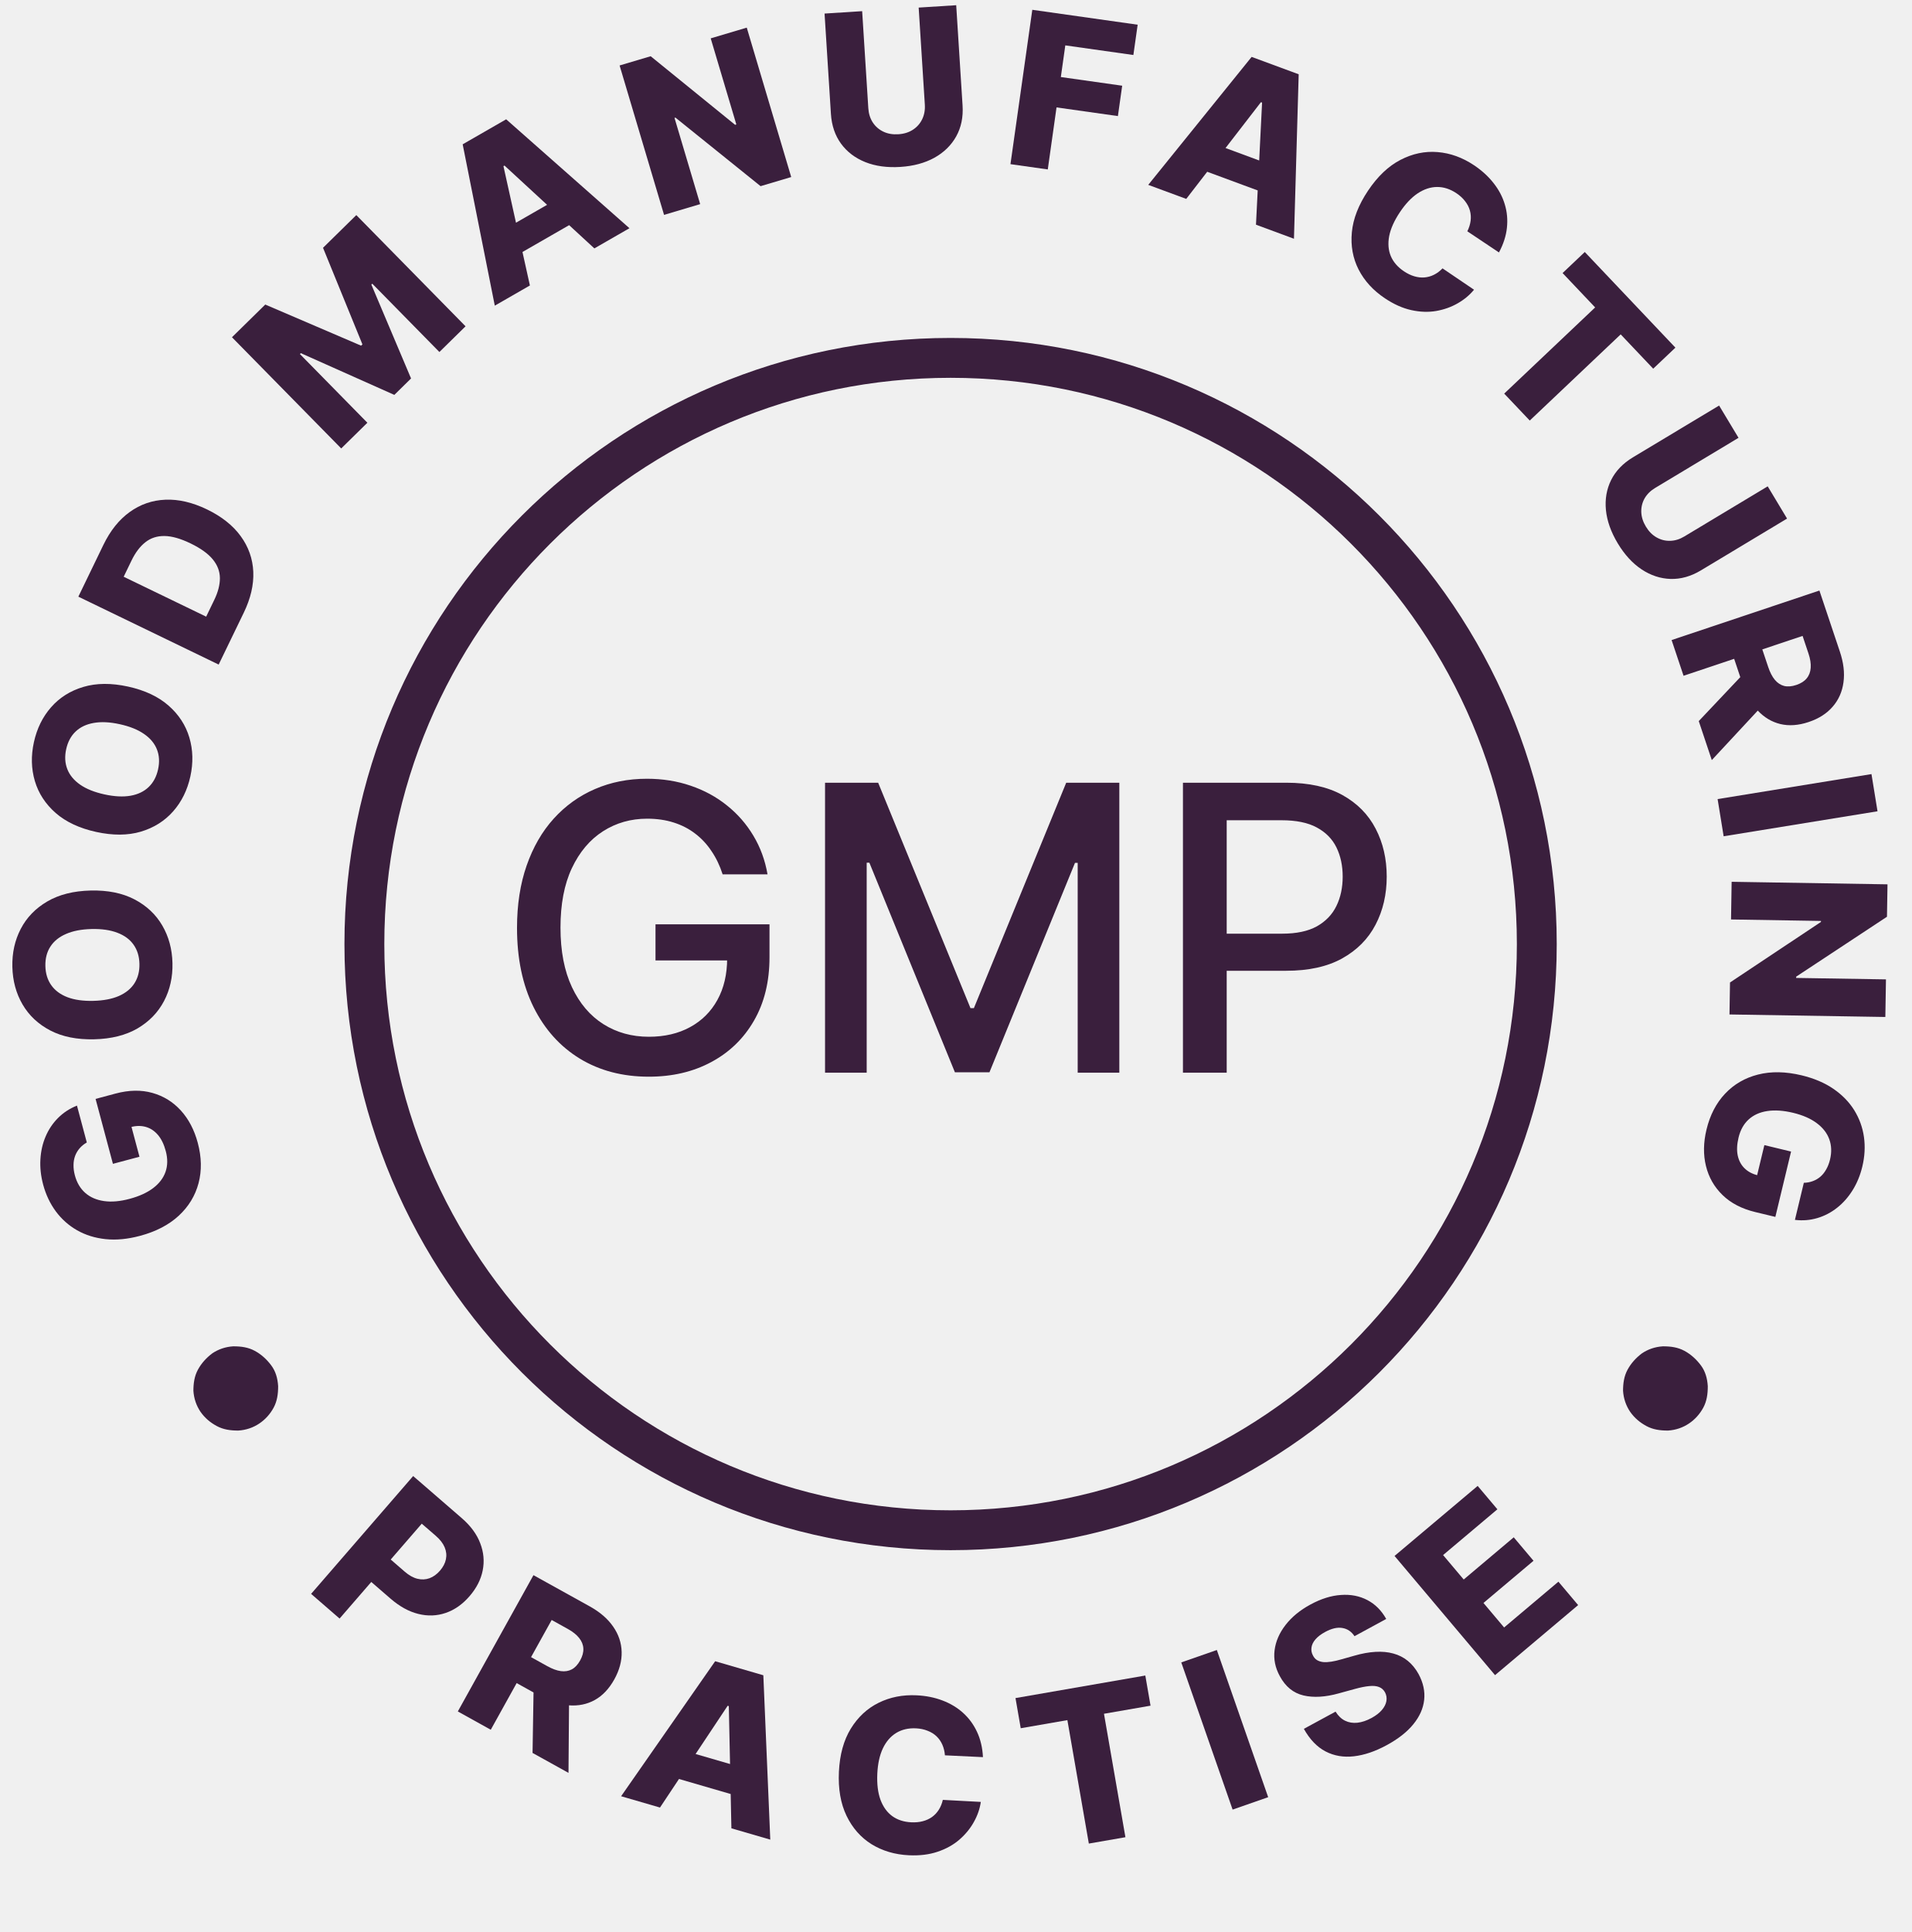
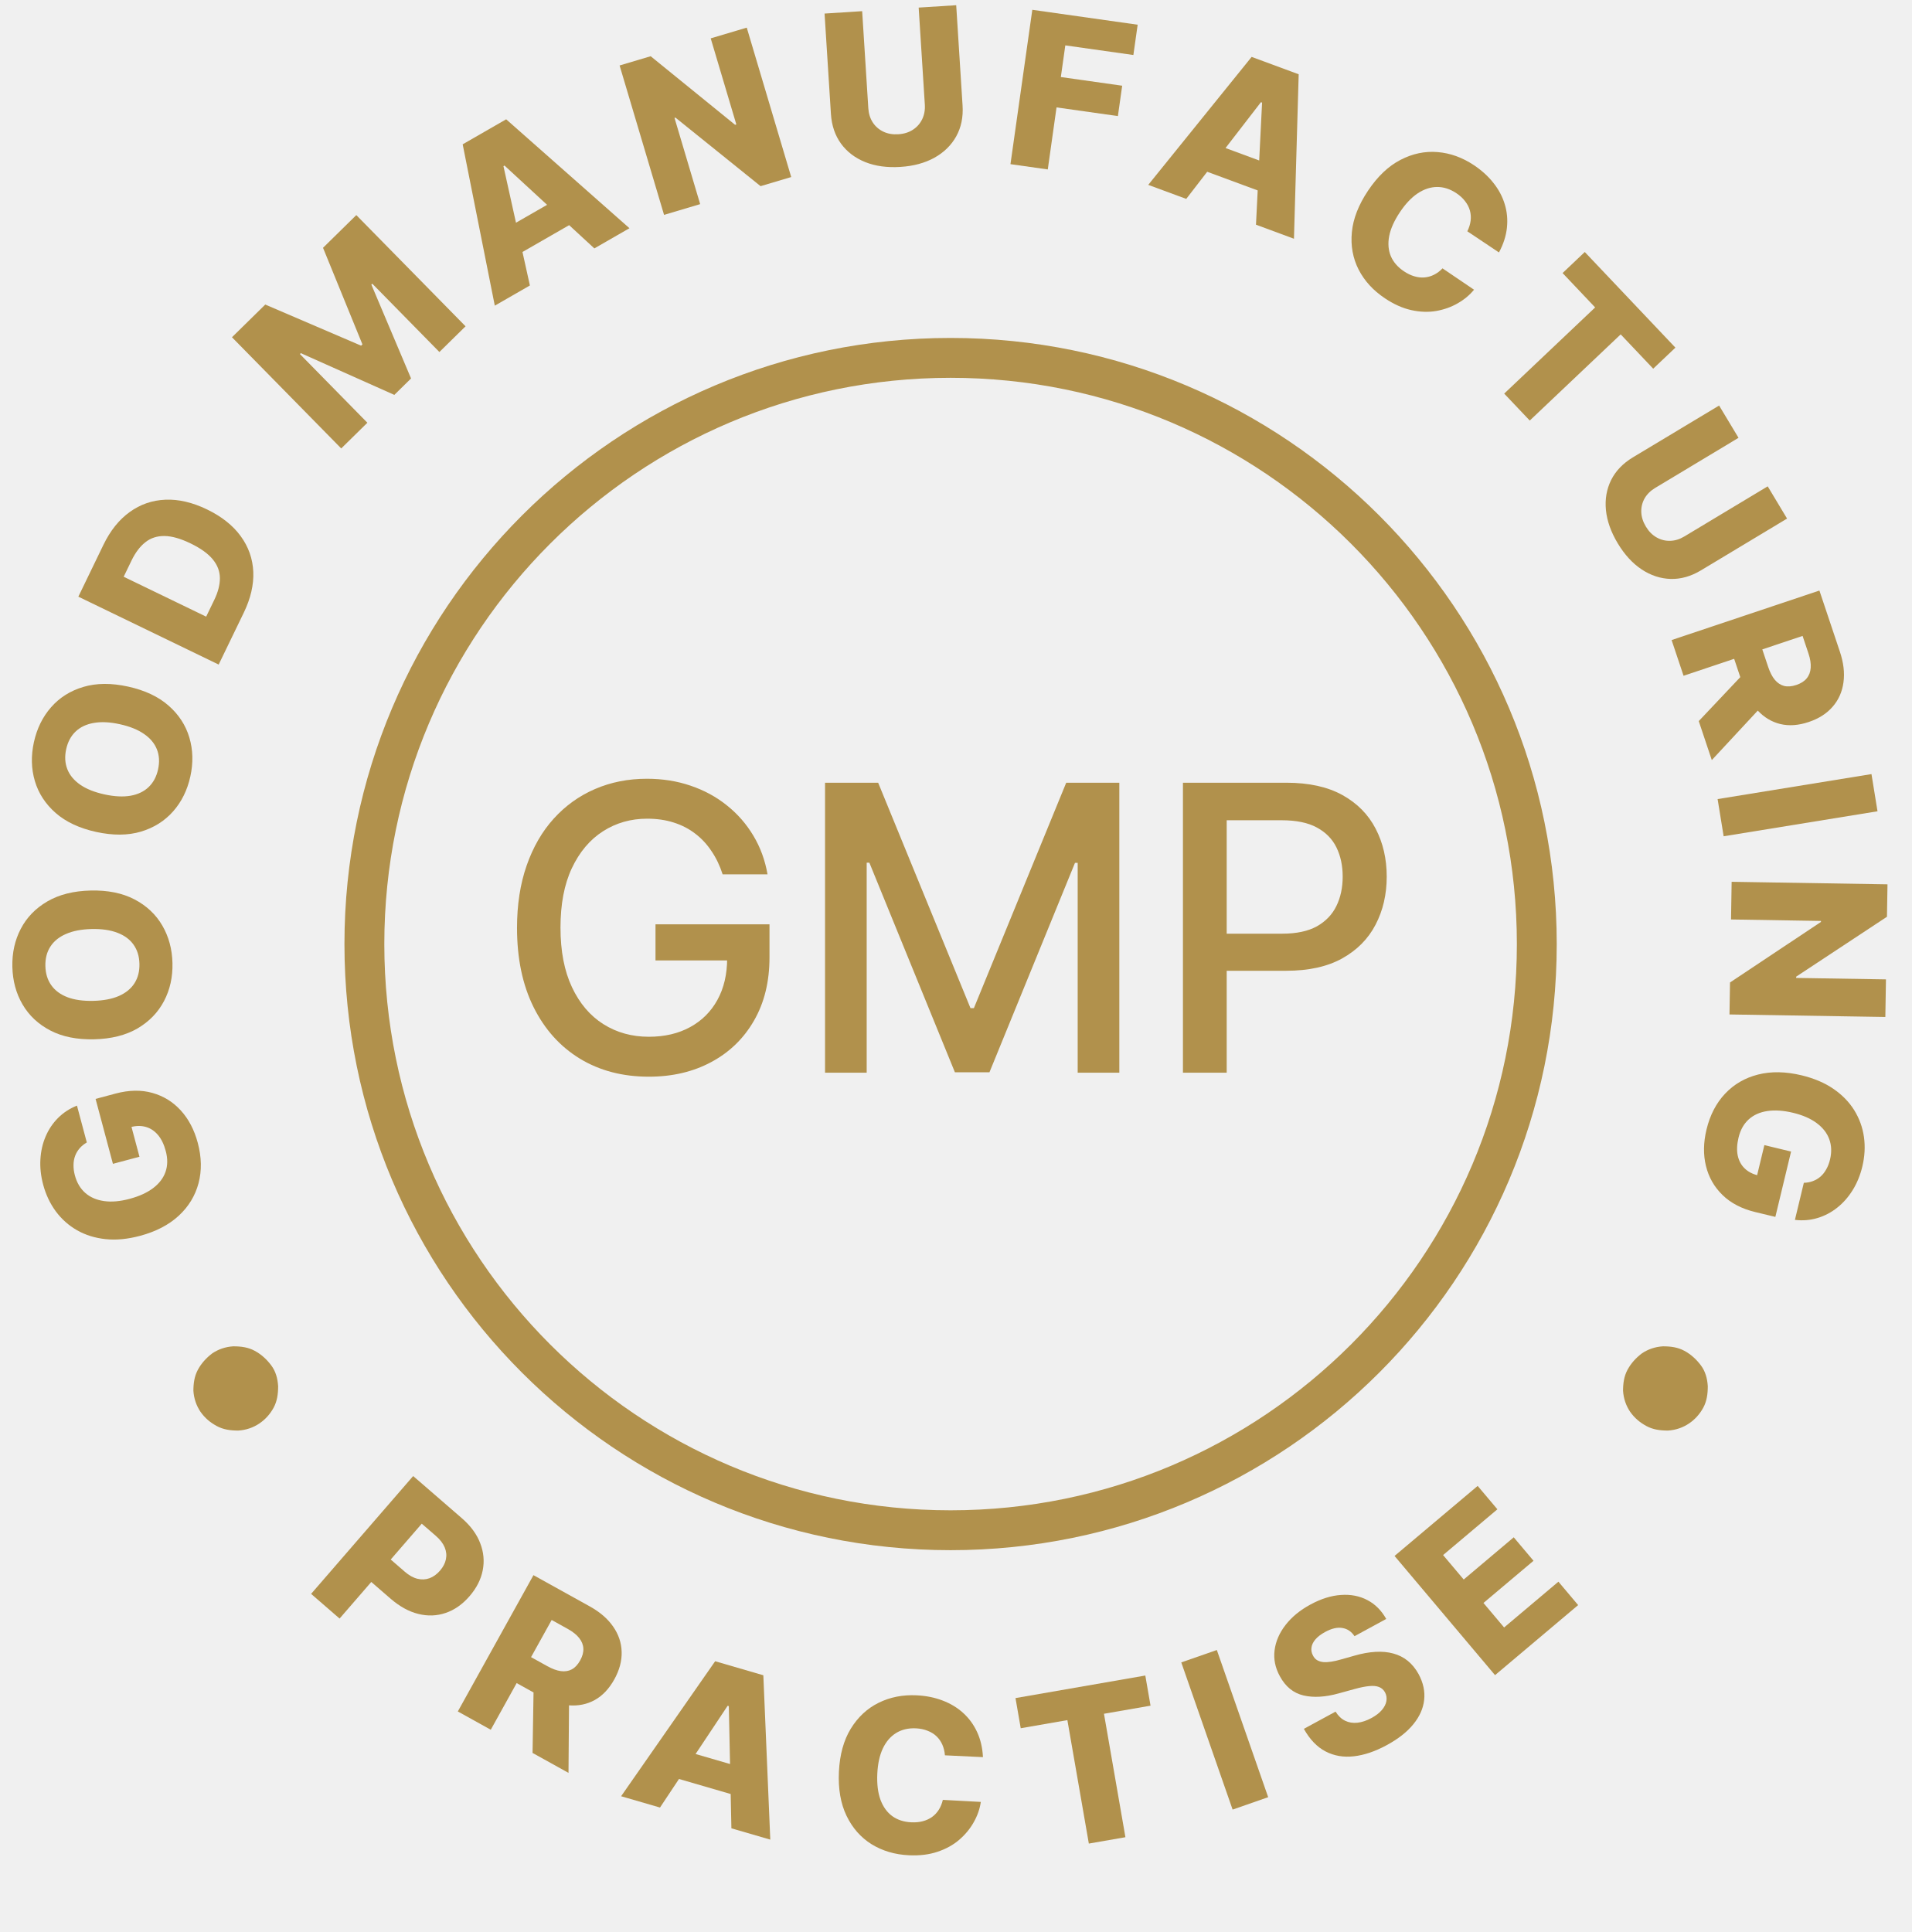
<svg xmlns="http://www.w3.org/2000/svg" fill="none" height="96" viewBox="0 0 95 96" width="95">
  <g clip-path="url(#clip0_8707_4265)">
-     <path d="M15.458 79.199L20.529 73.344L22.948 75.439C23.386 75.819 23.69 76.233 23.86 76.68C24.033 77.127 24.075 77.578 23.984 78.033C23.895 78.486 23.676 78.914 23.328 79.316C22.978 79.72 22.583 79.997 22.143 80.146C21.707 80.295 21.254 80.312 20.785 80.195C20.315 80.079 19.857 79.826 19.409 79.439L17.916 78.146L18.882 77.031L20.111 78.096C20.325 78.281 20.535 78.398 20.742 78.448C20.952 78.499 21.151 78.49 21.341 78.421C21.533 78.35 21.706 78.225 21.861 78.046C22.018 77.865 22.116 77.676 22.156 77.48C22.197 77.282 22.177 77.085 22.095 76.887C22.012 76.689 21.866 76.498 21.654 76.315L20.956 75.711L16.873 80.425L15.458 79.199Z" fill="#3A1F3D" />
-     <path d="M22.748 85.041L26.506 78.269L29.304 79.821C29.811 80.103 30.198 80.437 30.465 80.824C30.735 81.211 30.876 81.629 30.888 82.08C30.901 82.529 30.78 82.984 30.523 83.448C30.262 83.917 29.938 84.259 29.551 84.474C29.165 84.686 28.735 84.774 28.263 84.737C27.792 84.697 27.298 84.534 26.782 84.248L25.013 83.266L25.729 81.977L27.194 82.79C27.441 82.927 27.665 83.009 27.866 83.037C28.07 83.064 28.252 83.035 28.411 82.95C28.572 82.864 28.71 82.715 28.826 82.506C28.942 82.297 28.995 82.1 28.985 81.915C28.977 81.729 28.907 81.555 28.778 81.393C28.649 81.23 28.463 81.08 28.218 80.944L27.411 80.496L24.385 85.95L22.748 85.041ZM28.278 84.062L28.247 88.093L26.461 87.102L26.526 83.089L28.278 84.062Z" fill="#3A1F3D" />
-     <path d="M32.793 89.816L30.861 89.254L35.534 82.546L37.928 83.243L38.273 91.41L36.341 90.848L36.213 84.776L36.155 84.759L32.793 89.816ZM33.387 86.814L37.425 87.988L37.028 89.354L32.99 88.179L33.387 86.814Z" fill="#3A1F3D" />
-     <path d="M48.84 87.311L46.951 87.221C46.935 87.026 46.892 86.849 46.821 86.689C46.75 86.529 46.654 86.39 46.53 86.273C46.407 86.157 46.259 86.065 46.085 85.999C45.914 85.93 45.723 85.891 45.512 85.88C45.136 85.863 44.808 85.939 44.528 86.11C44.249 86.281 44.029 86.537 43.866 86.878C43.706 87.218 43.615 87.636 43.591 88.129C43.567 88.643 43.619 89.077 43.749 89.432C43.881 89.784 44.076 90.054 44.335 90.243C44.596 90.43 44.911 90.532 45.278 90.549C45.485 90.559 45.674 90.542 45.845 90.497C46.019 90.452 46.172 90.382 46.306 90.288C46.441 90.191 46.554 90.071 46.644 89.929C46.737 89.784 46.804 89.62 46.846 89.435L48.734 89.536C48.685 89.877 48.57 90.21 48.388 90.534C48.208 90.859 47.968 91.152 47.668 91.412C47.368 91.671 47.008 91.871 46.587 92.012C46.169 92.154 45.694 92.212 45.163 92.187C44.463 92.154 43.843 91.97 43.303 91.637C42.767 91.301 42.352 90.829 42.06 90.222C41.769 89.615 41.643 88.887 41.683 88.039C41.724 87.187 41.92 86.474 42.273 85.897C42.627 85.321 43.087 84.892 43.656 84.611C44.225 84.33 44.853 84.206 45.54 84.239C46.009 84.261 46.439 84.347 46.831 84.497C47.222 84.644 47.563 84.85 47.854 85.113C48.144 85.375 48.376 85.69 48.547 86.059C48.719 86.428 48.817 86.845 48.84 87.311Z" fill="#3A1F3D" />
-     <path d="M50.717 85.875L50.457 84.377L56.907 83.256L57.167 84.754L54.853 85.156L55.919 91.29L54.101 91.606L53.035 85.472L50.717 85.875Z" fill="#3A1F3D" />
-     <path d="M60.461 81.988L63.012 89.301L61.245 89.918L58.694 82.604L60.461 81.988Z" fill="#3A1F3D" />
-     <path d="M67.302 81.301C67.148 81.07 66.946 80.934 66.698 80.894C66.45 80.85 66.166 80.916 65.845 81.09C65.632 81.206 65.47 81.33 65.358 81.462C65.246 81.594 65.181 81.729 65.164 81.865C65.144 81.998 65.167 82.128 65.233 82.253C65.284 82.358 65.352 82.436 65.439 82.49C65.527 82.542 65.631 82.575 65.75 82.588C65.87 82.597 66.004 82.59 66.152 82.567C66.3 82.544 66.461 82.507 66.634 82.456L67.291 82.271C67.668 82.162 68.017 82.098 68.341 82.08C68.666 82.061 68.962 82.088 69.228 82.162C69.497 82.234 69.737 82.355 69.947 82.525C70.156 82.695 70.337 82.915 70.487 83.187C70.718 83.618 70.81 84.046 70.762 84.47C70.715 84.895 70.534 85.299 70.22 85.682C69.908 86.064 69.468 86.409 68.901 86.716C68.331 87.026 67.789 87.21 67.273 87.269C66.757 87.329 66.287 87.248 65.864 87.028C65.44 86.808 65.08 86.433 64.785 85.905L66.36 85.05C66.492 85.262 66.65 85.413 66.834 85.502C67.017 85.592 67.221 85.625 67.443 85.602C67.668 85.577 67.901 85.499 68.143 85.368C68.364 85.248 68.536 85.116 68.659 84.972C68.784 84.826 68.859 84.678 68.886 84.525C68.912 84.373 68.889 84.228 68.817 84.09C68.745 83.962 68.645 83.874 68.518 83.826C68.39 83.775 68.227 83.76 68.029 83.781C67.833 83.799 67.594 83.847 67.315 83.924L66.514 84.144C65.851 84.329 65.268 84.363 64.766 84.246C64.262 84.126 63.871 83.808 63.592 83.29C63.361 82.871 63.274 82.44 63.33 82C63.386 81.559 63.568 81.14 63.875 80.744C64.182 80.348 64.593 80.009 65.11 79.729C65.637 79.443 66.143 79.284 66.628 79.253C67.115 79.218 67.552 79.303 67.942 79.508C68.331 79.712 68.643 80.025 68.877 80.445L67.302 81.301Z" fill="#3A1F3D" />
-     <path d="M74.284 83.237L69.291 77.314L73.421 73.834L74.401 74.996L71.703 77.27L72.727 78.485L75.213 76.388L76.196 77.554L73.709 79.65L74.735 80.868L77.433 78.593L78.413 79.756L74.284 83.237Z" fill="#3A1F3D" />
-     <path d="M4.313 56.768C4.171 56.85 4.052 56.947 3.956 57.059C3.859 57.171 3.784 57.297 3.732 57.436C3.681 57.575 3.654 57.725 3.653 57.888C3.65 58.05 3.672 58.222 3.72 58.402C3.817 58.765 3.989 59.056 4.235 59.274C4.481 59.491 4.791 59.626 5.166 59.68C5.538 59.734 5.963 59.698 6.44 59.57C6.92 59.442 7.311 59.263 7.612 59.034C7.914 58.804 8.118 58.535 8.226 58.224C8.333 57.913 8.337 57.57 8.236 57.195C8.148 56.864 8.02 56.598 7.851 56.398C7.68 56.196 7.478 56.062 7.247 55.996C7.015 55.93 6.764 55.933 6.494 56.005L6.444 55.658L6.93 57.478L5.611 57.83L4.749 54.604L5.739 54.339C6.409 54.16 7.021 54.15 7.574 54.307C8.127 54.462 8.598 54.754 8.987 55.182C9.374 55.608 9.654 56.143 9.826 56.786C10.017 57.5 10.03 58.169 9.865 58.792C9.7 59.415 9.372 59.955 8.88 60.41C8.386 60.865 7.744 61.199 6.955 61.409C6.341 61.573 5.772 61.627 5.248 61.572C4.722 61.517 4.25 61.37 3.831 61.132C3.412 60.892 3.06 60.579 2.774 60.193C2.488 59.805 2.278 59.362 2.144 58.862C2.029 58.429 1.983 58.009 2.008 57.603C2.032 57.195 2.118 56.817 2.268 56.469C2.417 56.118 2.624 55.811 2.887 55.548C3.151 55.284 3.463 55.081 3.824 54.937L4.313 56.768Z" fill="#3A1F3D" />
-     <path d="M4.504 44.25C5.356 44.23 6.082 44.377 6.682 44.69C7.282 45.004 7.743 45.437 8.064 45.989C8.384 46.539 8.553 47.16 8.569 47.853C8.586 48.549 8.446 49.179 8.149 49.743C7.852 50.308 7.413 50.761 6.831 51.103C6.246 51.442 5.529 51.622 4.679 51.642C3.828 51.662 3.101 51.517 2.501 51.205C1.901 50.892 1.441 50.46 1.12 49.91C0.799 49.361 0.631 48.738 0.614 48.042C0.598 47.349 0.737 46.72 1.031 46.156C1.325 45.589 1.765 45.135 2.349 44.793C2.934 44.451 3.652 44.27 4.504 44.25ZM4.549 46.163C4.045 46.175 3.621 46.257 3.277 46.409C2.932 46.558 2.674 46.769 2.501 47.04C2.328 47.309 2.246 47.63 2.255 48.003C2.264 48.374 2.361 48.691 2.546 48.953C2.732 49.216 3 49.416 3.351 49.551C3.702 49.684 4.13 49.744 4.634 49.732C5.138 49.72 5.563 49.64 5.907 49.49C6.252 49.338 6.51 49.127 6.683 48.855C6.855 48.584 6.937 48.263 6.928 47.892C6.92 47.519 6.822 47.203 6.637 46.942C6.452 46.679 6.184 46.481 5.832 46.348C5.481 46.213 5.054 46.151 4.549 46.163Z" fill="#3A1F3D" />
-     <path d="M6.364 34.116C7.196 34.299 7.867 34.614 8.375 35.061C8.884 35.508 9.228 36.038 9.409 36.65C9.59 37.261 9.606 37.904 9.458 38.582C9.309 39.261 9.023 39.84 8.601 40.318C8.178 40.796 7.644 41.132 6.997 41.325C6.349 41.516 5.61 41.52 4.78 41.339C3.947 41.156 3.277 40.842 2.767 40.398C2.259 39.951 1.914 39.422 1.733 38.812C1.552 38.202 1.536 37.557 1.685 36.877C1.834 36.2 2.118 35.622 2.538 35.143C2.958 34.663 3.493 34.325 4.142 34.132C4.791 33.939 5.531 33.934 6.364 34.116ZM5.954 35.986C5.461 35.877 5.03 35.856 4.659 35.922C4.289 35.986 3.988 36.129 3.756 36.351C3.524 36.572 3.368 36.864 3.288 37.228C3.209 37.591 3.228 37.921 3.346 38.221C3.463 38.52 3.677 38.777 3.986 38.992C4.295 39.205 4.696 39.365 5.189 39.473C5.681 39.581 6.113 39.603 6.483 39.54C6.854 39.474 7.155 39.33 7.387 39.107C7.619 38.884 7.775 38.592 7.854 38.23C7.934 37.865 7.915 37.535 7.797 37.238C7.679 36.938 7.466 36.682 7.156 36.47C6.847 36.255 6.446 36.094 5.954 35.986Z" fill="#3A1F3D" />
-     <path d="M12.112 30.445L10.865 33.022L3.893 29.648L5.138 27.074C5.482 26.364 5.918 25.82 6.445 25.442C6.971 25.061 7.563 24.857 8.22 24.83C8.875 24.803 9.564 24.964 10.288 25.314C11.014 25.666 11.571 26.107 11.958 26.639C12.346 27.169 12.555 27.758 12.585 28.409C12.613 29.058 12.455 29.736 12.112 30.445ZM10.244 30.641L10.644 29.814C10.833 29.424 10.927 29.062 10.926 28.728C10.924 28.391 10.807 28.081 10.574 27.797C10.34 27.51 9.973 27.246 9.471 27.003C8.97 26.76 8.536 26.637 8.171 26.634C7.803 26.63 7.487 26.733 7.222 26.944C6.957 27.152 6.727 27.455 6.534 27.855L6.145 28.658L10.244 30.641Z" fill="#3A1F3D" />
-     <path d="M11.526 16.758L13.18 15.133L17.943 17.176L18.008 17.112L16.05 12.313L17.704 10.688L23.132 16.214L21.832 17.491L18.498 14.097L18.452 14.142L20.424 18.805L19.593 19.622L14.947 17.548L14.902 17.593L18.254 21.006L16.954 22.283L11.526 16.758Z" fill="#3A1F3D" />
-     <path d="M26.329 14.185L24.585 15.188L22.989 7.171L25.15 5.928L31.276 11.34L29.532 12.343L25.067 8.227L25.015 8.257L26.329 14.185ZM24.577 11.676L28.223 9.58L28.931 10.813L25.286 12.909L24.577 11.676Z" fill="#3A1F3D" />
-     <path d="M37.104 1.373L39.313 8.797L37.791 9.25L33.561 5.844L33.514 5.858L34.789 10.143L32.995 10.677L30.786 3.253L32.33 2.794L36.525 6.202L36.586 6.183L35.313 1.906L37.104 1.373Z" fill="#3A1F3D" />
-     <path d="M45.646 0.377L47.511 0.259L47.827 5.245C47.864 5.821 47.758 6.332 47.511 6.777C47.264 7.22 46.902 7.574 46.426 7.839C45.951 8.101 45.388 8.253 44.739 8.294C44.082 8.336 43.501 8.257 42.996 8.056C42.49 7.853 42.088 7.548 41.789 7.14C41.49 6.729 41.323 6.236 41.286 5.66L40.97 0.674L42.838 0.555L43.144 5.379C43.161 5.646 43.234 5.88 43.363 6.081C43.495 6.283 43.67 6.436 43.889 6.541C44.107 6.646 44.356 6.689 44.636 6.671C44.915 6.654 45.155 6.579 45.357 6.448C45.561 6.316 45.715 6.142 45.82 5.926C45.925 5.709 45.969 5.468 45.952 5.201L45.646 0.377Z" fill="#3A1F3D" />
-     <path d="M50.207 8.157L51.292 0.487L56.527 1.228L56.314 2.733L52.932 2.255L52.71 3.828L55.758 4.259L55.545 5.768L52.496 5.337L52.061 8.419L50.207 8.157Z" fill="#3A1F3D" />
-     <path d="M58.941 9.883L57.053 9.186L62.19 2.827L64.528 3.691L64.293 11.863L62.406 11.165L62.709 5.099L62.652 5.078L58.941 9.883ZM59.746 6.931L63.69 8.39L63.197 9.723L59.252 8.265L59.746 6.931Z" fill="#3A1F3D" />
-     <path d="M74.479 12.544L72.907 11.493C72.994 11.317 73.049 11.143 73.071 10.97C73.093 10.796 73.081 10.628 73.036 10.464C72.991 10.3 72.911 10.145 72.797 9.999C72.686 9.852 72.542 9.719 72.366 9.602C72.054 9.393 71.734 9.289 71.405 9.291C71.078 9.293 70.757 9.399 70.442 9.607C70.13 9.816 69.836 10.126 69.561 10.537C69.275 10.964 69.096 11.363 69.024 11.733C68.955 12.103 68.983 12.436 69.107 12.731C69.234 13.026 69.451 13.275 69.757 13.48C69.929 13.595 70.1 13.678 70.27 13.728C70.442 13.779 70.609 13.799 70.772 13.786C70.938 13.773 71.097 13.729 71.247 13.654C71.401 13.578 71.544 13.472 71.675 13.335L73.24 14.396C73.022 14.662 72.751 14.888 72.428 15.072C72.107 15.257 71.75 15.384 71.359 15.453C70.968 15.519 70.556 15.505 70.123 15.409C69.692 15.314 69.255 15.119 68.813 14.823C68.23 14.434 67.794 13.957 67.504 13.392C67.218 12.828 67.106 12.21 67.17 11.539C67.233 10.869 67.501 10.181 67.974 9.474C68.448 8.766 68.984 8.256 69.584 7.945C70.184 7.633 70.8 7.504 71.432 7.557C72.064 7.609 72.666 7.827 73.238 8.21C73.628 8.471 73.952 8.767 74.21 9.097C74.47 9.426 74.656 9.778 74.768 10.153C74.882 10.527 74.918 10.916 74.874 11.321C74.831 11.726 74.699 12.134 74.479 12.544Z" fill="#3A1F3D" />
-     <path d="M77.64 13.568L78.743 12.522L83.246 17.274L82.143 18.32L80.527 16.615L76.009 20.897L74.739 19.558L79.258 15.276L77.64 13.568Z" fill="#3A1F3D" />
-     <path d="M87.832 24.166L88.794 25.768L84.513 28.342C84.018 28.64 83.516 28.781 83.007 28.767C82.5 28.751 82.02 28.593 81.566 28.292C81.113 27.99 80.72 27.561 80.384 27.003C80.045 26.439 79.848 25.887 79.794 25.346C79.741 24.804 79.828 24.306 80.052 23.853C80.279 23.399 80.64 23.023 81.135 22.725L85.417 20.151L86.382 21.755L82.239 24.246C82.01 24.384 81.836 24.556 81.716 24.763C81.598 24.973 81.543 25.199 81.55 25.441C81.558 25.684 81.634 25.925 81.778 26.165C81.922 26.405 82.099 26.584 82.308 26.702C82.519 26.823 82.745 26.88 82.985 26.873C83.226 26.867 83.46 26.795 83.689 26.657L87.832 24.166Z" fill="#3A1F3D" />
-     <path d="M83.057 31.804L90.401 29.344L91.417 32.378C91.602 32.928 91.661 33.435 91.597 33.901C91.535 34.368 91.357 34.773 91.061 35.114C90.769 35.454 90.371 35.708 89.869 35.876C89.36 36.047 88.89 36.08 88.459 35.977C88.031 35.873 87.655 35.648 87.332 35.302C87.01 34.955 86.756 34.502 86.569 33.942L85.926 32.023L87.325 31.555L87.857 33.144C87.947 33.411 88.056 33.623 88.186 33.779C88.318 33.937 88.472 34.038 88.646 34.084C88.823 34.128 89.026 34.112 89.253 34.036C89.48 33.96 89.652 33.851 89.769 33.708C89.888 33.564 89.955 33.389 89.968 33.182C89.984 32.975 89.947 32.739 89.858 32.473L89.565 31.598L83.651 33.579L83.057 31.804ZM87.798 34.815L85.054 37.768L84.406 35.831L87.162 32.914L87.798 34.815Z" fill="#3A1F3D" />
-     <path d="M93.288 40.312L85.643 41.554L85.343 39.706L92.988 38.464L93.288 40.312Z" fill="#3A1F3D" />
-     <path d="M93.677 50.533L85.933 50.408L85.959 48.819L90.478 45.81L90.479 45.761L86.01 45.688L86.04 43.816L93.784 43.942L93.758 45.553L89.247 48.529L89.246 48.593L93.708 48.665L93.677 50.533Z" fill="#3A1F3D" />
-     <path d="M89.627 58.773C89.792 58.768 89.943 58.74 90.08 58.687C90.219 58.635 90.345 58.56 90.457 58.463C90.568 58.365 90.663 58.245 90.741 58.103C90.822 57.962 90.884 57.801 90.928 57.619C91.016 57.254 91.004 56.916 90.891 56.607C90.779 56.3 90.571 56.033 90.267 55.807C89.966 55.581 89.575 55.411 89.095 55.295C88.612 55.179 88.183 55.15 87.809 55.208C87.434 55.265 87.126 55.405 86.883 55.627C86.641 55.849 86.474 56.148 86.383 56.526C86.303 56.859 86.289 57.154 86.341 57.41C86.396 57.67 86.509 57.884 86.681 58.052C86.853 58.221 87.075 58.338 87.347 58.403L87.225 58.732L87.666 56.9L88.993 57.22L88.212 60.467L87.216 60.227C86.542 60.065 85.999 59.782 85.587 59.38C85.175 58.98 84.901 58.499 84.764 57.937C84.626 57.377 84.635 56.774 84.791 56.127C84.964 55.409 85.271 54.815 85.713 54.346C86.156 53.876 86.701 53.559 87.351 53.394C88.002 53.229 88.725 53.242 89.52 53.433C90.137 53.582 90.663 53.806 91.097 54.104C91.533 54.404 91.878 54.758 92.133 55.167C92.386 55.578 92.547 56.021 92.614 56.496C92.681 56.974 92.654 57.464 92.533 57.967C92.428 58.403 92.267 58.794 92.052 59.139C91.836 59.486 91.58 59.777 91.282 60.011C90.984 60.248 90.656 60.419 90.299 60.525C89.941 60.631 89.57 60.661 89.184 60.615L89.627 58.773Z" fill="#3A1F3D" />
-     <path d="M47.232 76.037C63.319 76.037 76.359 62.997 76.359 46.91C76.359 30.824 63.319 17.783 47.232 17.783C31.146 17.783 18.105 30.824 18.105 46.91C18.105 62.997 31.146 76.037 47.232 76.037Z" stroke="#3A1F3D" stroke-width="1.981" />
-     <path d="M35.905 43.445C35.769 43.019 35.586 42.636 35.356 42.298C35.131 41.956 34.862 41.665 34.547 41.426C34.233 41.182 33.874 40.997 33.471 40.87C33.072 40.743 32.633 40.68 32.155 40.68C31.343 40.68 30.612 40.889 29.96 41.306C29.308 41.724 28.792 42.336 28.412 43.143C28.036 43.945 27.849 44.928 27.849 46.091C27.849 47.259 28.039 48.246 28.419 49.053C28.799 49.86 29.319 50.472 29.981 50.89C30.642 51.307 31.395 51.516 32.239 51.516C33.023 51.516 33.705 51.356 34.287 51.038C34.873 50.719 35.326 50.268 35.645 49.687C35.969 49.1 36.13 48.411 36.13 47.618L36.693 47.723H32.57V45.929H38.234V47.569C38.234 48.779 37.976 49.83 37.46 50.721C36.949 51.608 36.241 52.292 35.335 52.776C34.435 53.259 33.403 53.5 32.239 53.5C30.935 53.5 29.791 53.2 28.806 52.6C27.825 51.999 27.061 51.148 26.512 50.045C25.963 48.938 25.689 47.625 25.689 46.105C25.689 44.956 25.848 43.924 26.167 43.009C26.486 42.094 26.934 41.318 27.511 40.68C28.093 40.037 28.775 39.547 29.559 39.209C30.347 38.867 31.207 38.696 32.141 38.696C32.92 38.696 33.644 38.811 34.315 39.041C34.991 39.27 35.591 39.596 36.116 40.019C36.647 40.441 37.085 40.943 37.432 41.524C37.779 42.101 38.014 42.742 38.136 43.445H35.905ZM40.994 38.893H43.633L48.221 50.095H48.389L52.977 38.893H55.616V53.303H53.547V42.875H53.413L49.163 53.282H47.447L43.197 42.868H43.063V53.303H40.994V38.893ZM58.777 53.303V38.893H63.913C65.034 38.893 65.963 39.097 66.7 39.505C67.436 39.913 67.987 40.471 68.353 41.18C68.719 41.883 68.902 42.676 68.902 43.558C68.902 44.444 68.717 45.242 68.346 45.95C67.98 46.654 67.427 47.212 66.686 47.625C65.949 48.033 65.023 48.237 63.906 48.237H60.374V46.394H63.709C64.418 46.394 64.992 46.272 65.433 46.028C65.874 45.779 66.198 45.441 66.404 45.014C66.611 44.588 66.714 44.102 66.714 43.558C66.714 43.014 66.611 42.531 66.404 42.108C66.198 41.686 65.872 41.356 65.426 41.116C64.985 40.877 64.403 40.758 63.681 40.758H60.951V53.303H58.777Z" fill="#3A1F3D" />
-     <path d="M9.609 69.127C9.609 68.731 9.659 68.384 9.832 68.062C10.006 67.74 10.253 67.468 10.551 67.245C10.848 67.046 11.194 66.923 11.591 66.898C11.987 66.898 12.334 66.947 12.656 67.121C12.978 67.294 13.25 67.542 13.473 67.839C13.696 68.136 13.795 68.483 13.82 68.879C13.82 69.275 13.77 69.622 13.597 69.944C13.424 70.266 13.176 70.539 12.879 70.737C12.582 70.935 12.235 71.059 11.838 71.084C11.442 71.084 11.095 71.034 10.774 70.861C10.451 70.687 10.179 70.464 9.956 70.142C9.758 69.845 9.634 69.498 9.609 69.102V69.127Z" fill="#3A1F3D" />
-     <path d="M80.644 69.127C80.644 68.731 80.694 68.384 80.867 68.062C81.041 67.74 81.288 67.468 81.586 67.245C81.883 67.046 82.23 66.923 82.626 66.898C83.022 66.898 83.369 66.947 83.691 67.121C84.013 67.294 84.285 67.542 84.508 67.839C84.731 68.136 84.83 68.483 84.855 68.879C84.855 69.275 84.805 69.622 84.632 69.944C84.459 70.266 84.211 70.539 83.914 70.737C83.617 70.935 83.27 71.059 82.874 71.084C82.477 71.084 82.131 71.034 81.809 70.861C81.487 70.687 81.214 70.464 80.991 70.142C80.793 69.845 80.669 69.498 80.644 69.102V69.127Z" fill="#3A1F3D" />
+     <path d="M15.458 79.199L20.529 73.344L22.948 75.439C23.386 75.819 23.69 76.233 23.86 76.68C24.033 77.127 24.075 77.578 23.984 78.033C23.895 78.486 23.676 78.914 23.328 79.316C22.978 79.72 22.583 79.997 22.143 80.146C21.707 80.295 21.254 80.312 20.785 80.195C20.315 80.079 19.857 79.826 19.409 79.439L17.916 78.146L18.882 77.031L20.111 78.096C20.325 78.281 20.535 78.398 20.742 78.448C20.952 78.499 21.151 78.49 21.341 78.421C21.533 78.35 21.706 78.225 21.861 78.046C22.018 77.865 22.116 77.676 22.156 77.48C22.197 77.282 22.177 77.085 22.095 76.887C22.012 76.689 21.866 76.498 21.654 76.315L20.956 75.711L16.873 80.425L15.458 79.199Z" fill="#b1914c" />
+     <path d="M22.748 85.041L26.506 78.269L29.304 79.821C29.811 80.103 30.198 80.437 30.465 80.824C30.735 81.211 30.876 81.629 30.888 82.08C30.901 82.529 30.78 82.984 30.523 83.448C30.262 83.917 29.938 84.259 29.551 84.474C29.165 84.686 28.735 84.774 28.263 84.737C27.792 84.697 27.298 84.534 26.782 84.248L25.013 83.266L25.729 81.977L27.194 82.79C27.441 82.927 27.665 83.009 27.866 83.037C28.07 83.064 28.252 83.035 28.411 82.95C28.572 82.864 28.71 82.715 28.826 82.506C28.942 82.297 28.995 82.1 28.985 81.915C28.977 81.729 28.907 81.555 28.778 81.393C28.649 81.23 28.463 81.08 28.218 80.944L27.411 80.496L24.385 85.95L22.748 85.041ZM28.278 84.062L28.247 88.093L26.461 87.102L26.526 83.089L28.278 84.062Z" fill="#b1914c" />
+     <path d="M32.793 89.816L30.861 89.254L35.534 82.546L37.928 83.243L38.273 91.41L36.341 90.848L36.213 84.776L36.155 84.759L32.793 89.816ZM33.387 86.814L37.425 87.988L37.028 89.354L32.99 88.179L33.387 86.814Z" fill="#b1914c" />
+     <path d="M48.84 87.311L46.951 87.221C46.935 87.026 46.892 86.849 46.821 86.689C46.75 86.529 46.654 86.39 46.53 86.273C46.407 86.157 46.259 86.065 46.085 85.999C45.914 85.93 45.723 85.891 45.512 85.88C45.136 85.863 44.808 85.939 44.528 86.11C44.249 86.281 44.029 86.537 43.866 86.878C43.706 87.218 43.615 87.636 43.591 88.129C43.567 88.643 43.619 89.077 43.749 89.432C43.881 89.784 44.076 90.054 44.335 90.243C44.596 90.43 44.911 90.532 45.278 90.549C45.485 90.559 45.674 90.542 45.845 90.497C46.019 90.452 46.172 90.382 46.306 90.288C46.441 90.191 46.554 90.071 46.644 89.929C46.737 89.784 46.804 89.62 46.846 89.435L48.734 89.536C48.685 89.877 48.57 90.21 48.388 90.534C48.208 90.859 47.968 91.152 47.668 91.412C47.368 91.671 47.008 91.871 46.587 92.012C46.169 92.154 45.694 92.212 45.163 92.187C44.463 92.154 43.843 91.97 43.303 91.637C42.767 91.301 42.352 90.829 42.06 90.222C41.769 89.615 41.643 88.887 41.683 88.039C41.724 87.187 41.92 86.474 42.273 85.897C42.627 85.321 43.087 84.892 43.656 84.611C44.225 84.33 44.853 84.206 45.54 84.239C46.009 84.261 46.439 84.347 46.831 84.497C47.222 84.644 47.563 84.85 47.854 85.113C48.144 85.375 48.376 85.69 48.547 86.059C48.719 86.428 48.817 86.845 48.84 87.311Z" fill="#b1914c" />
+     <path d="M50.717 85.875L50.457 84.377L56.907 83.256L57.167 84.754L54.853 85.156L55.919 91.29L54.101 91.606L53.035 85.472L50.717 85.875Z" fill="#b1914c" />
+     <path d="M60.461 81.988L63.012 89.301L61.245 89.918L58.694 82.604L60.461 81.988Z" fill="#b1914c" />
+     <path d="M67.302 81.301C67.148 81.07 66.946 80.934 66.698 80.894C66.45 80.85 66.166 80.916 65.845 81.09C65.632 81.206 65.47 81.33 65.358 81.462C65.246 81.594 65.181 81.729 65.164 81.865C65.144 81.998 65.167 82.128 65.233 82.253C65.284 82.358 65.352 82.436 65.439 82.49C65.527 82.542 65.631 82.575 65.75 82.588C65.87 82.597 66.004 82.59 66.152 82.567C66.3 82.544 66.461 82.507 66.634 82.456L67.291 82.271C67.668 82.162 68.017 82.098 68.341 82.08C68.666 82.061 68.962 82.088 69.228 82.162C69.497 82.234 69.737 82.355 69.947 82.525C70.156 82.695 70.337 82.915 70.487 83.187C70.718 83.618 70.81 84.046 70.762 84.47C70.715 84.895 70.534 85.299 70.22 85.682C69.908 86.064 69.468 86.409 68.901 86.716C68.331 87.026 67.789 87.21 67.273 87.269C66.757 87.329 66.287 87.248 65.864 87.028C65.44 86.808 65.08 86.433 64.785 85.905L66.36 85.05C66.492 85.262 66.65 85.413 66.834 85.502C67.017 85.592 67.221 85.625 67.443 85.602C67.668 85.577 67.901 85.499 68.143 85.368C68.364 85.248 68.536 85.116 68.659 84.972C68.784 84.826 68.859 84.678 68.886 84.525C68.912 84.373 68.889 84.228 68.817 84.09C68.745 83.962 68.645 83.874 68.518 83.826C68.39 83.775 68.227 83.76 68.029 83.781C67.833 83.799 67.594 83.847 67.315 83.924L66.514 84.144C65.851 84.329 65.268 84.363 64.766 84.246C64.262 84.126 63.871 83.808 63.592 83.29C63.361 82.871 63.274 82.44 63.33 82C63.386 81.559 63.568 81.14 63.875 80.744C64.182 80.348 64.593 80.009 65.11 79.729C65.637 79.443 66.143 79.284 66.628 79.253C67.115 79.218 67.552 79.303 67.942 79.508C68.331 79.712 68.643 80.025 68.877 80.445L67.302 81.301Z" fill="#b1914c" />
+     <path d="M74.284 83.237L69.291 77.314L73.421 73.834L74.401 74.996L71.703 77.27L72.727 78.485L75.213 76.388L76.196 77.554L73.709 79.65L74.735 80.868L77.433 78.593L78.413 79.756L74.284 83.237Z" fill="#b1914c" />
+     <path d="M4.313 56.768C4.171 56.85 4.052 56.947 3.956 57.059C3.859 57.171 3.784 57.297 3.732 57.436C3.681 57.575 3.654 57.725 3.653 57.888C3.65 58.05 3.672 58.222 3.72 58.402C3.817 58.765 3.989 59.056 4.235 59.274C4.481 59.491 4.791 59.626 5.166 59.68C5.538 59.734 5.963 59.698 6.44 59.57C6.92 59.442 7.311 59.263 7.612 59.034C7.914 58.804 8.118 58.535 8.226 58.224C8.333 57.913 8.337 57.57 8.236 57.195C8.148 56.864 8.02 56.598 7.851 56.398C7.68 56.196 7.478 56.062 7.247 55.996C7.015 55.93 6.764 55.933 6.494 56.005L6.444 55.658L6.93 57.478L5.611 57.83L4.749 54.604L5.739 54.339C6.409 54.16 7.021 54.15 7.574 54.307C8.127 54.462 8.598 54.754 8.987 55.182C9.374 55.608 9.654 56.143 9.826 56.786C10.017 57.5 10.03 58.169 9.865 58.792C9.7 59.415 9.372 59.955 8.88 60.41C8.386 60.865 7.744 61.199 6.955 61.409C6.341 61.573 5.772 61.627 5.248 61.572C4.722 61.517 4.25 61.37 3.831 61.132C3.412 60.892 3.06 60.579 2.774 60.193C2.488 59.805 2.278 59.362 2.144 58.862C2.029 58.429 1.983 58.009 2.008 57.603C2.032 57.195 2.118 56.817 2.268 56.469C2.417 56.118 2.624 55.811 2.887 55.548C3.151 55.284 3.463 55.081 3.824 54.937L4.313 56.768Z" fill="#b1914c" />
+     <path d="M4.504 44.25C5.356 44.23 6.082 44.377 6.682 44.69C7.282 45.004 7.743 45.437 8.064 45.989C8.384 46.539 8.553 47.16 8.569 47.853C8.586 48.549 8.446 49.179 8.149 49.743C7.852 50.308 7.413 50.761 6.831 51.103C6.246 51.442 5.529 51.622 4.679 51.642C3.828 51.662 3.101 51.517 2.501 51.205C1.901 50.892 1.441 50.46 1.12 49.91C0.799 49.361 0.631 48.738 0.614 48.042C0.598 47.349 0.737 46.72 1.031 46.156C1.325 45.589 1.765 45.135 2.349 44.793C2.934 44.451 3.652 44.27 4.504 44.25ZM4.549 46.163C4.045 46.175 3.621 46.257 3.277 46.409C2.932 46.558 2.674 46.769 2.501 47.04C2.328 47.309 2.246 47.63 2.255 48.003C2.264 48.374 2.361 48.691 2.546 48.953C2.732 49.216 3 49.416 3.351 49.551C3.702 49.684 4.13 49.744 4.634 49.732C5.138 49.72 5.563 49.64 5.907 49.49C6.252 49.338 6.51 49.127 6.683 48.855C6.855 48.584 6.937 48.263 6.928 47.892C6.92 47.519 6.822 47.203 6.637 46.942C6.452 46.679 6.184 46.481 5.832 46.348C5.481 46.213 5.054 46.151 4.549 46.163Z" fill="#b1914c" />
+     <path d="M6.364 34.116C7.196 34.299 7.867 34.614 8.375 35.061C8.884 35.508 9.228 36.038 9.409 36.65C9.59 37.261 9.606 37.904 9.458 38.582C9.309 39.261 9.023 39.84 8.601 40.318C8.178 40.796 7.644 41.132 6.997 41.325C6.349 41.516 5.61 41.52 4.78 41.339C3.947 41.156 3.277 40.842 2.767 40.398C2.259 39.951 1.914 39.422 1.733 38.812C1.552 38.202 1.536 37.557 1.685 36.877C1.834 36.2 2.118 35.622 2.538 35.143C2.958 34.663 3.493 34.325 4.142 34.132C4.791 33.939 5.531 33.934 6.364 34.116ZM5.954 35.986C5.461 35.877 5.03 35.856 4.659 35.922C4.289 35.986 3.988 36.129 3.756 36.351C3.524 36.572 3.368 36.864 3.288 37.228C3.209 37.591 3.228 37.921 3.346 38.221C3.463 38.52 3.677 38.777 3.986 38.992C4.295 39.205 4.696 39.365 5.189 39.473C5.681 39.581 6.113 39.603 6.483 39.54C6.854 39.474 7.155 39.33 7.387 39.107C7.619 38.884 7.775 38.592 7.854 38.23C7.934 37.865 7.915 37.535 7.797 37.238C7.679 36.938 7.466 36.682 7.156 36.47C6.847 36.255 6.446 36.094 5.954 35.986Z" fill="#b1914c" />
+     <path d="M12.112 30.445L10.865 33.022L3.893 29.648L5.138 27.074C5.482 26.364 5.918 25.82 6.445 25.442C6.971 25.061 7.563 24.857 8.22 24.83C8.875 24.803 9.564 24.964 10.288 25.314C11.014 25.666 11.571 26.107 11.958 26.639C12.346 27.169 12.555 27.758 12.585 28.409C12.613 29.058 12.455 29.736 12.112 30.445ZM10.244 30.641L10.644 29.814C10.833 29.424 10.927 29.062 10.926 28.728C10.924 28.391 10.807 28.081 10.574 27.797C10.34 27.51 9.973 27.246 9.471 27.003C8.97 26.76 8.536 26.637 8.171 26.634C7.803 26.63 7.487 26.733 7.222 26.944C6.957 27.152 6.727 27.455 6.534 27.855L6.145 28.658L10.244 30.641Z" fill="#b1914c" />
+     <path d="M11.526 16.758L13.18 15.133L17.943 17.176L18.008 17.112L16.05 12.313L17.704 10.688L23.132 16.214L21.832 17.491L18.498 14.097L18.452 14.142L20.424 18.805L19.593 19.622L14.947 17.548L14.902 17.593L18.254 21.006L16.954 22.283L11.526 16.758Z" fill="#b1914c" />
+     <path d="M26.329 14.185L24.585 15.188L22.989 7.171L25.15 5.928L31.276 11.34L29.532 12.343L25.067 8.227L25.015 8.257L26.329 14.185ZM24.577 11.676L28.223 9.58L28.931 10.813L25.286 12.909L24.577 11.676Z" fill="#b1914c" />
+     <path d="M37.104 1.373L39.313 8.797L37.791 9.25L33.561 5.844L33.514 5.858L34.789 10.143L32.995 10.677L30.786 3.253L32.33 2.794L36.525 6.202L36.586 6.183L35.313 1.906L37.104 1.373Z" fill="#b1914c" />
+     <path d="M45.646 0.377L47.511 0.259L47.827 5.245C47.864 5.821 47.758 6.332 47.511 6.777C47.264 7.22 46.902 7.574 46.426 7.839C45.951 8.101 45.388 8.253 44.739 8.294C44.082 8.336 43.501 8.257 42.996 8.056C42.49 7.853 42.088 7.548 41.789 7.14C41.49 6.729 41.323 6.236 41.286 5.66L40.97 0.674L42.838 0.555L43.144 5.379C43.161 5.646 43.234 5.88 43.363 6.081C43.495 6.283 43.67 6.436 43.889 6.541C44.107 6.646 44.356 6.689 44.636 6.671C44.915 6.654 45.155 6.579 45.357 6.448C45.561 6.316 45.715 6.142 45.82 5.926C45.925 5.709 45.969 5.468 45.952 5.201L45.646 0.377Z" fill="#b1914c" />
+     <path d="M50.207 8.157L51.292 0.487L56.527 1.228L56.314 2.733L52.932 2.255L52.71 3.828L55.758 4.259L55.545 5.768L52.496 5.337L52.061 8.419L50.207 8.157Z" fill="#b1914c" />
+     <path d="M58.941 9.883L57.053 9.186L62.19 2.827L64.528 3.691L64.293 11.863L62.406 11.165L62.709 5.099L62.652 5.078L58.941 9.883ZM59.746 6.931L63.69 8.39L63.197 9.723L59.252 8.265L59.746 6.931Z" fill="#b1914c" />
+     <path d="M74.479 12.544L72.907 11.493C72.994 11.317 73.049 11.143 73.071 10.97C73.093 10.796 73.081 10.628 73.036 10.464C72.991 10.3 72.911 10.145 72.797 9.999C72.686 9.852 72.542 9.719 72.366 9.602C72.054 9.393 71.734 9.289 71.405 9.291C71.078 9.293 70.757 9.399 70.442 9.607C70.13 9.816 69.836 10.126 69.561 10.537C69.275 10.964 69.096 11.363 69.024 11.733C68.955 12.103 68.983 12.436 69.107 12.731C69.234 13.026 69.451 13.275 69.757 13.48C69.929 13.595 70.1 13.678 70.27 13.728C70.442 13.779 70.609 13.799 70.772 13.786C70.938 13.773 71.097 13.729 71.247 13.654C71.401 13.578 71.544 13.472 71.675 13.335L73.24 14.396C73.022 14.662 72.751 14.888 72.428 15.072C72.107 15.257 71.75 15.384 71.359 15.453C70.968 15.519 70.556 15.505 70.123 15.409C69.692 15.314 69.255 15.119 68.813 14.823C68.23 14.434 67.794 13.957 67.504 13.392C67.218 12.828 67.106 12.21 67.17 11.539C67.233 10.869 67.501 10.181 67.974 9.474C68.448 8.766 68.984 8.256 69.584 7.945C70.184 7.633 70.8 7.504 71.432 7.557C72.064 7.609 72.666 7.827 73.238 8.21C73.628 8.471 73.952 8.767 74.21 9.097C74.47 9.426 74.656 9.778 74.768 10.153C74.882 10.527 74.918 10.916 74.874 11.321C74.831 11.726 74.699 12.134 74.479 12.544Z" fill="#b1914c" />
+     <path d="M77.64 13.568L78.743 12.522L83.246 17.274L82.143 18.32L80.527 16.615L76.009 20.897L74.739 19.558L79.258 15.276L77.64 13.568Z" fill="#b1914c" />
+     <path d="M87.832 24.166L88.794 25.768L84.513 28.342C84.018 28.64 83.516 28.781 83.007 28.767C82.5 28.751 82.02 28.593 81.566 28.292C81.113 27.99 80.72 27.561 80.384 27.003C80.045 26.439 79.848 25.887 79.794 25.346C79.741 24.804 79.828 24.306 80.052 23.853C80.279 23.399 80.64 23.023 81.135 22.725L85.417 20.151L86.382 21.755L82.239 24.246C82.01 24.384 81.836 24.556 81.716 24.763C81.598 24.973 81.543 25.199 81.55 25.441C81.558 25.684 81.634 25.925 81.778 26.165C81.922 26.405 82.099 26.584 82.308 26.702C82.519 26.823 82.745 26.88 82.985 26.873C83.226 26.867 83.46 26.795 83.689 26.657L87.832 24.166Z" fill="#b1914c" />
+     <path d="M83.057 31.804L90.401 29.344L91.417 32.378C91.602 32.928 91.661 33.435 91.597 33.901C91.535 34.368 91.357 34.773 91.061 35.114C90.769 35.454 90.371 35.708 89.869 35.876C89.36 36.047 88.89 36.08 88.459 35.977C88.031 35.873 87.655 35.648 87.332 35.302C87.01 34.955 86.756 34.502 86.569 33.942L85.926 32.023L87.325 31.555L87.857 33.144C87.947 33.411 88.056 33.623 88.186 33.779C88.318 33.937 88.472 34.038 88.646 34.084C88.823 34.128 89.026 34.112 89.253 34.036C89.48 33.96 89.652 33.851 89.769 33.708C89.888 33.564 89.955 33.389 89.968 33.182C89.984 32.975 89.947 32.739 89.858 32.473L89.565 31.598L83.651 33.579L83.057 31.804ZM87.798 34.815L85.054 37.768L84.406 35.831L87.162 32.914L87.798 34.815Z" fill="#b1914c" />
+     <path d="M93.288 40.312L85.643 41.554L85.343 39.706L92.988 38.464L93.288 40.312Z" fill="#b1914c" />
+     <path d="M93.677 50.533L85.933 50.408L85.959 48.819L90.478 45.81L90.479 45.761L86.01 45.688L86.04 43.816L93.784 43.942L93.758 45.553L89.247 48.529L89.246 48.593L93.708 48.665L93.677 50.533Z" fill="#b1914c" />
+     <path d="M89.627 58.773C89.792 58.768 89.943 58.74 90.08 58.687C90.219 58.635 90.345 58.56 90.457 58.463C90.568 58.365 90.663 58.245 90.741 58.103C90.822 57.962 90.884 57.801 90.928 57.619C91.016 57.254 91.004 56.916 90.891 56.607C90.779 56.3 90.571 56.033 90.267 55.807C89.966 55.581 89.575 55.411 89.095 55.295C88.612 55.179 88.183 55.15 87.809 55.208C87.434 55.265 87.126 55.405 86.883 55.627C86.641 55.849 86.474 56.148 86.383 56.526C86.303 56.859 86.289 57.154 86.341 57.41C86.396 57.67 86.509 57.884 86.681 58.052C86.853 58.221 87.075 58.338 87.347 58.403L87.225 58.732L87.666 56.9L88.993 57.22L88.212 60.467L87.216 60.227C86.542 60.065 85.999 59.782 85.587 59.38C85.175 58.98 84.901 58.499 84.764 57.937C84.626 57.377 84.635 56.774 84.791 56.127C84.964 55.409 85.271 54.815 85.713 54.346C86.156 53.876 86.701 53.559 87.351 53.394C88.002 53.229 88.725 53.242 89.52 53.433C90.137 53.582 90.663 53.806 91.097 54.104C91.533 54.404 91.878 54.758 92.133 55.167C92.386 55.578 92.547 56.021 92.614 56.496C92.681 56.974 92.654 57.464 92.533 57.967C92.428 58.403 92.267 58.794 92.052 59.139C91.836 59.486 91.58 59.777 91.282 60.011C90.984 60.248 90.656 60.419 90.299 60.525C89.941 60.631 89.57 60.661 89.184 60.615L89.627 58.773Z" fill="#b1914c" />
+     <path d="M47.232 76.037C63.319 76.037 76.359 62.997 76.359 46.91C76.359 30.824 63.319 17.783 47.232 17.783C31.146 17.783 18.105 30.824 18.105 46.91C18.105 62.997 31.146 76.037 47.232 76.037Z" stroke="#b1914c" stroke-width="1.981" />
+     <path d="M35.905 43.445C35.769 43.019 35.586 42.636 35.356 42.298C35.131 41.956 34.862 41.665 34.547 41.426C34.233 41.182 33.874 40.997 33.471 40.87C33.072 40.743 32.633 40.68 32.155 40.68C31.343 40.68 30.612 40.889 29.96 41.306C29.308 41.724 28.792 42.336 28.412 43.143C28.036 43.945 27.849 44.928 27.849 46.091C27.849 47.259 28.039 48.246 28.419 49.053C28.799 49.86 29.319 50.472 29.981 50.89C30.642 51.307 31.395 51.516 32.239 51.516C33.023 51.516 33.705 51.356 34.287 51.038C34.873 50.719 35.326 50.268 35.645 49.687C35.969 49.1 36.13 48.411 36.13 47.618L36.693 47.723H32.57V45.929H38.234V47.569C38.234 48.779 37.976 49.83 37.46 50.721C36.949 51.608 36.241 52.292 35.335 52.776C34.435 53.259 33.403 53.5 32.239 53.5C30.935 53.5 29.791 53.2 28.806 52.6C27.825 51.999 27.061 51.148 26.512 50.045C25.963 48.938 25.689 47.625 25.689 46.105C25.689 44.956 25.848 43.924 26.167 43.009C26.486 42.094 26.934 41.318 27.511 40.68C28.093 40.037 28.775 39.547 29.559 39.209C30.347 38.867 31.207 38.696 32.141 38.696C32.92 38.696 33.644 38.811 34.315 39.041C34.991 39.27 35.591 39.596 36.116 40.019C36.647 40.441 37.085 40.943 37.432 41.524C37.779 42.101 38.014 42.742 38.136 43.445H35.905ZM40.994 38.893H43.633L48.221 50.095H48.389L52.977 38.893H55.616V53.303H53.547V42.875H53.413L49.163 53.282H47.447L43.197 42.868H43.063V53.303H40.994V38.893ZM58.777 53.303V38.893H63.913C65.034 38.893 65.963 39.097 66.7 39.505C67.436 39.913 67.987 40.471 68.353 41.18C68.719 41.883 68.902 42.676 68.902 43.558C68.902 44.444 68.717 45.242 68.346 45.95C67.98 46.654 67.427 47.212 66.686 47.625C65.949 48.033 65.023 48.237 63.906 48.237H60.374V46.394H63.709C64.418 46.394 64.992 46.272 65.433 46.028C65.874 45.779 66.198 45.441 66.404 45.014C66.611 44.588 66.714 44.102 66.714 43.558C66.714 43.014 66.611 42.531 66.404 42.108C66.198 41.686 65.872 41.356 65.426 41.116C64.985 40.877 64.403 40.758 63.681 40.758H60.951V53.303H58.777Z" fill="#b1914c" />
+     <path d="M9.609 69.127C9.609 68.731 9.659 68.384 9.832 68.062C10.006 67.74 10.253 67.468 10.551 67.245C10.848 67.046 11.194 66.923 11.591 66.898C11.987 66.898 12.334 66.947 12.656 67.121C12.978 67.294 13.25 67.542 13.473 67.839C13.696 68.136 13.795 68.483 13.82 68.879C13.82 69.275 13.77 69.622 13.597 69.944C13.424 70.266 13.176 70.539 12.879 70.737C12.582 70.935 12.235 71.059 11.838 71.084C11.442 71.084 11.095 71.034 10.774 70.861C10.451 70.687 10.179 70.464 9.956 70.142C9.758 69.845 9.634 69.498 9.609 69.102V69.127Z" fill="#b1914c" />
+     <path d="M80.644 69.127C80.644 68.731 80.694 68.384 80.867 68.062C81.041 67.74 81.288 67.468 81.586 67.245C81.883 67.046 82.23 66.923 82.626 66.898C83.022 66.898 83.369 66.947 83.691 67.121C84.013 67.294 84.285 67.542 84.508 67.839C84.731 68.136 84.83 68.483 84.855 68.879C84.855 69.275 84.805 69.622 84.632 69.944C84.459 70.266 84.211 70.539 83.914 70.737C83.617 70.935 83.27 71.059 82.874 71.084C82.477 71.084 82.131 71.034 81.809 70.861C81.487 70.687 81.214 70.464 80.991 70.142C80.793 69.845 80.669 69.498 80.644 69.102V69.127Z" fill="#b1914c" />
  </g>
  <defs>
    <clipPath id="clip0_8707_4265">
      <rect fill="white" height="96" width="94.514" />
    </clipPath>
  </defs>
</svg>
